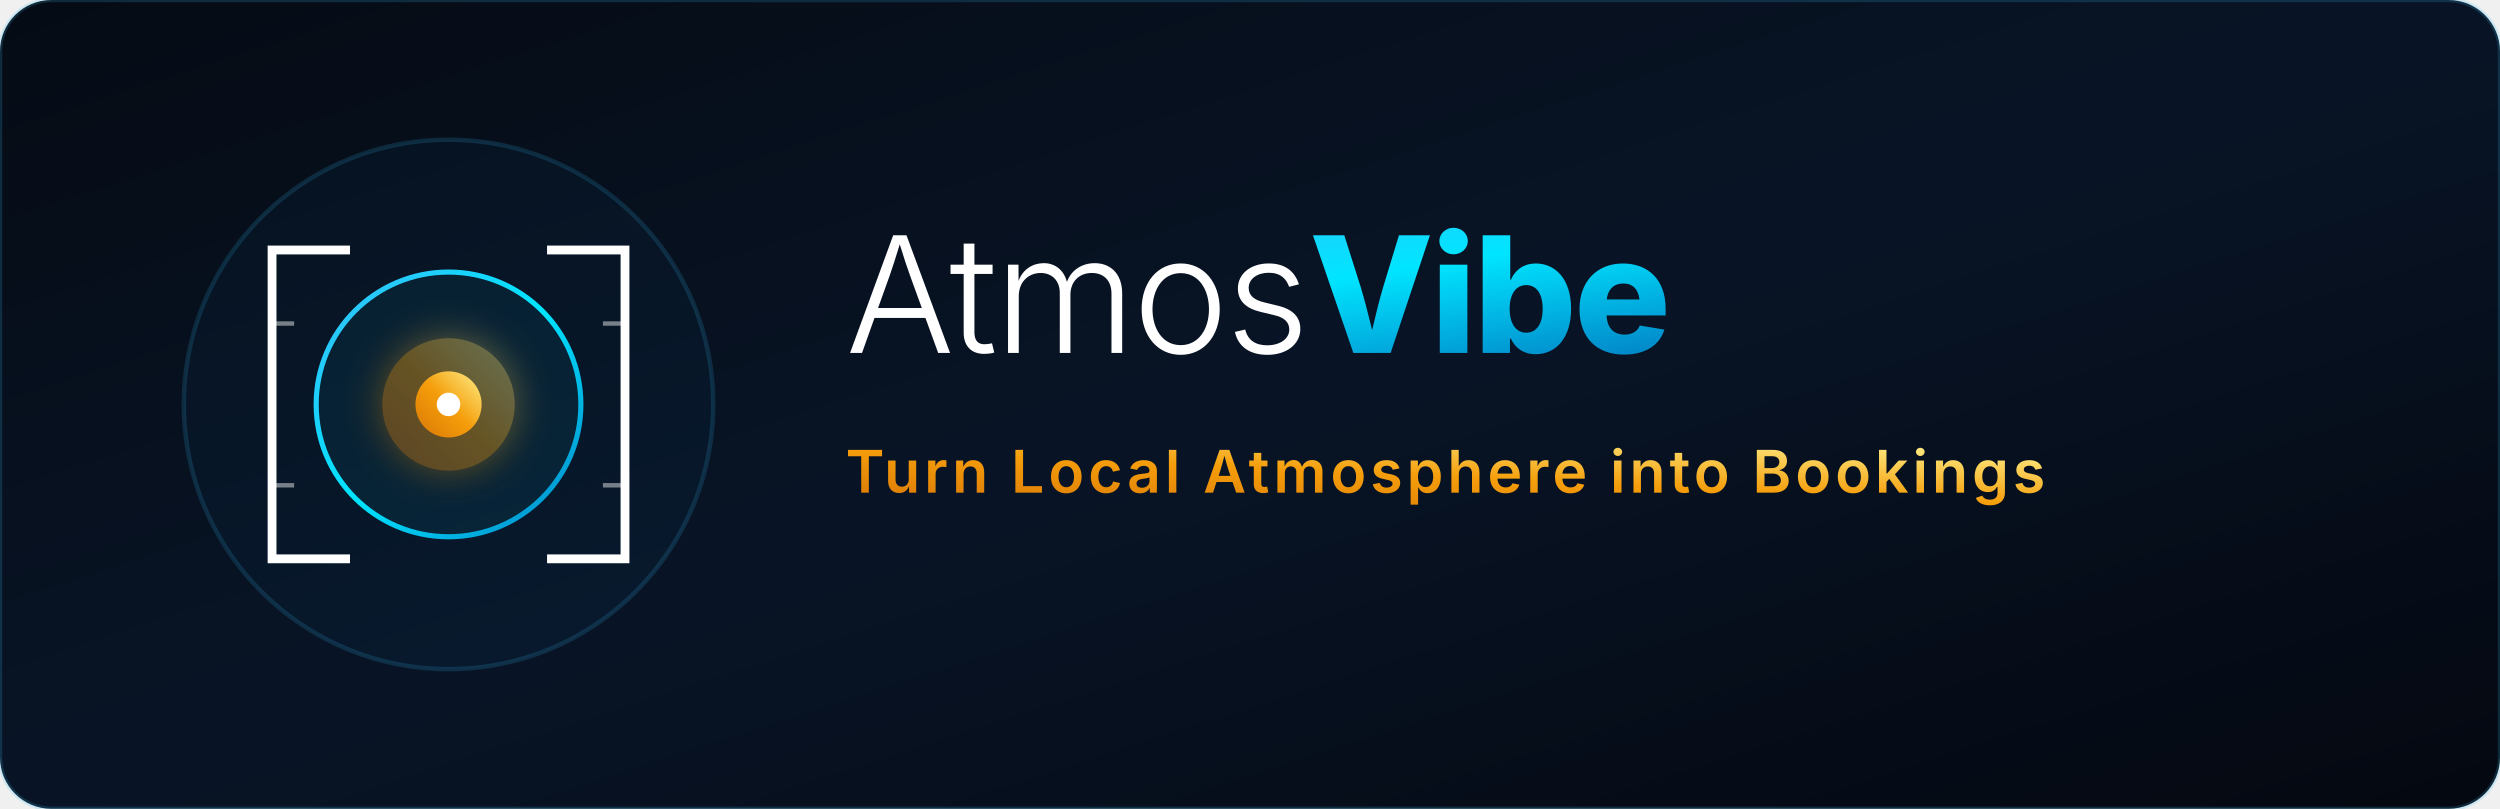
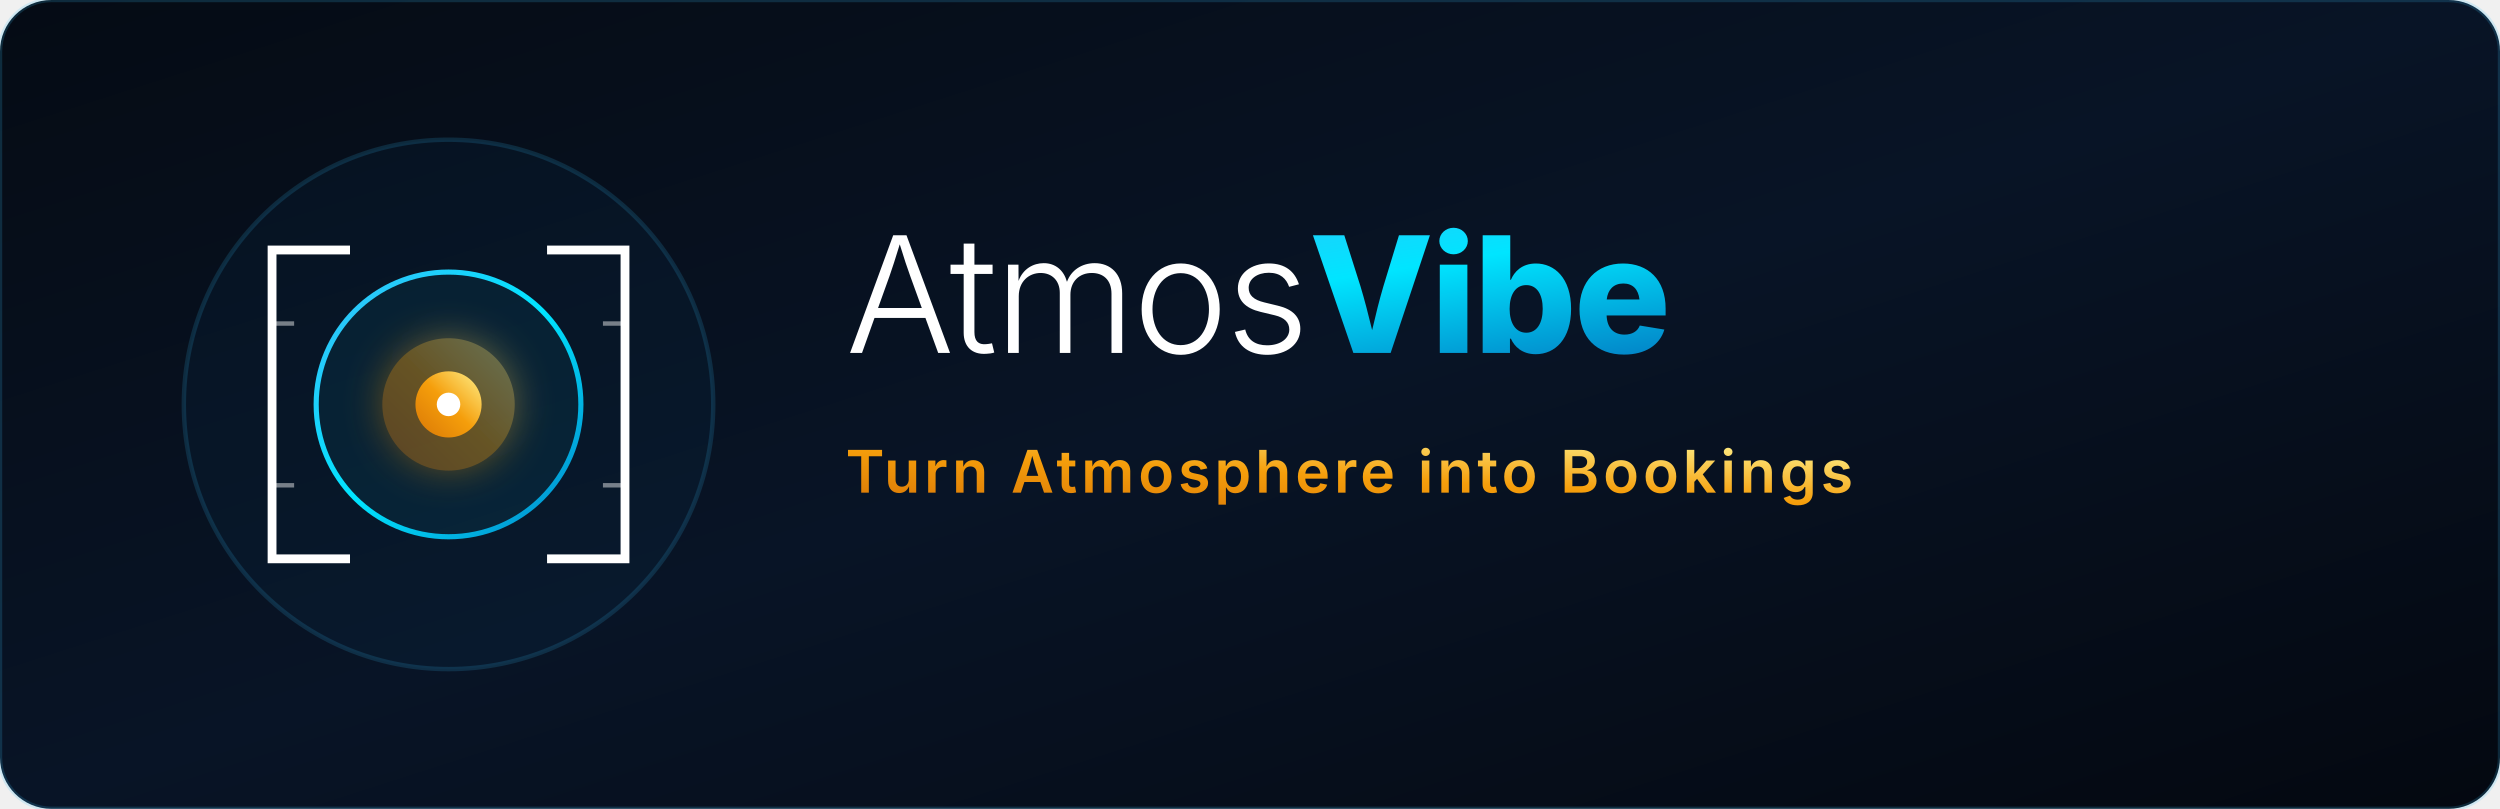
<svg xmlns="http://www.w3.org/2000/svg" viewBox="0 0 680 220" width="100%" height="auto">
  <defs>
    <linearGradient id="opt3_bg" x1="0%" y1="0%" x2="100%" y2="100%">
      <stop offset="0%" stop-color="#050B14" />
      <stop offset="50%" stop-color="#081426" />
      <stop offset="100%" stop-color="#040810" />
    </linearGradient>
    <linearGradient id="opt3_card" x1="0%" y1="0%" x2="100%" y2="100%">
      <stop offset="0%" stop-color="rgba(15, 29, 50, 0.9)" />
      <stop offset="100%" stop-color="rgba(8, 18, 34, 0.7)" />
    </linearGradient>
    <linearGradient id="opt3_teal" x1="0%" y1="0%" x2="100%" y2="100%">
      <stop offset="0%" stop-color="#38BDF8" />
      <stop offset="50%" stop-color="#00E5FF" />
      <stop offset="100%" stop-color="#0284C7" />
    </linearGradient>
    <linearGradient id="opt3_amber" x1="0%" y1="100%" x2="100%" y2="0%">
      <stop offset="0%" stop-color="#D97706" />
      <stop offset="50%" stop-color="#F59E0B" />
      <stop offset="100%" stop-color="#FEF08A" />
    </linearGradient>
    <filter id="opt3_glowTeal" x="-40%" y="-40%" width="180%" height="180%">
      <feGaussianBlur stdDeviation="3.5" result="blur" />
      <feComposite in="SourceGraphic" in2="blur" operator="over" />
    </filter>
    <filter id="opt3_glowAmber" x="-40%" y="-40%" width="180%" height="180%">
      <feGaussianBlur stdDeviation="5" result="blur" />
      <feComposite in="SourceGraphic" in2="blur" operator="over" />
    </filter>
  </defs>
  <rect width="680" height="220" rx="14" fill="url(#opt3_bg)" stroke="rgba(56, 189, 248, 0.18)" stroke-width="1.2" />
  <g transform="translate(42, 30)">
    <circle cx="80" cy="80" r="72" fill="rgba(2, 132, 199, 0.05)" stroke="rgba(56, 189, 248, 0.16)" stroke-width="1.2" />
    <path d="M 52 38 L 32 38 L 32 122 L 52 122" fill="none" stroke="#FFFFFF" stroke-width="2.4" stroke-linecap="square" />
    <path d="M 108 38 L 128 38 L 128 122 L 108 122" fill="none" stroke="#FFFFFF" stroke-width="2.4" stroke-linecap="square" />
    <line x1="22" y1="80" x2="32" y2="80" stroke="url(#opt3_teal)" stroke-width="2.4" />
    <line x1="128" y1="80" x2="138" y2="80" stroke="url(#opt3_teal)" stroke-width="2.4" />
    <line x1="32" y1="58" x2="38" y2="58" stroke="rgba(255,255,255,0.45)" stroke-width="1.2" />
    <line x1="32" y1="102" x2="38" y2="102" stroke="rgba(255,255,255,0.45)" stroke-width="1.2" />
    <line x1="122" y1="58" x2="128" y2="58" stroke="rgba(255,255,255,0.45)" stroke-width="1.2" />
    <line x1="122" y1="102" x2="128" y2="102" stroke="rgba(255,255,255,0.45)" stroke-width="1.2" />
    <line x1="80" y1="28" x2="80" y2="46" stroke="url(#opt3_teal)" stroke-width="1.4" stroke-dasharray="3 3" />
    <line x1="80" y1="114" x2="80" y2="132" stroke="url(#opt3_teal)" stroke-width="1.4" stroke-dasharray="3 3" />
    <circle cx="80" cy="80" r="36" fill="rgba(0, 229, 255, 0.06)" stroke="url(#opt3_teal)" stroke-width="1.4" />
    <circle cx="80" cy="80" r="18" fill="url(#opt3_amber)" filter="url(#opt3_glowAmber)" opacity="0.4" />
    <circle cx="80" cy="80" r="9" fill="url(#opt3_amber)" />
    <circle cx="80" cy="80" r="3.2" fill="#FFFFFF" />
  </g>
  <g transform="translate(230, 96)">
    <text font-family="'Inter', -apple-system, BlinkMacSystemFont, 'Segoe UI', sans-serif" font-size="44" font-weight="300" letter-spacing="-0.8px" fill="#FFFFFF">Atmos<tspan fill="url(#opt3_teal)" font-weight="800">Vibe</tspan>
    </text>
-     <text y="38" font-family="'Inter', -apple-system, BlinkMacSystemFont, 'Segoe UI', sans-serif" font-size="16" font-weight="600" letter-spacing="1.1px" fill="url(#opt3_amber)">Turn Local Atmosphere into Bookings</text>
+     <text y="38" font-family="'Inter', -apple-system, BlinkMacSystemFont, 'Segoe UI', sans-serif" font-size="16" font-weight="600" letter-spacing="1.1px" fill="url(#opt3_amber)">Turn Atmosphere into Bookings</text>
  </g>
</svg>
